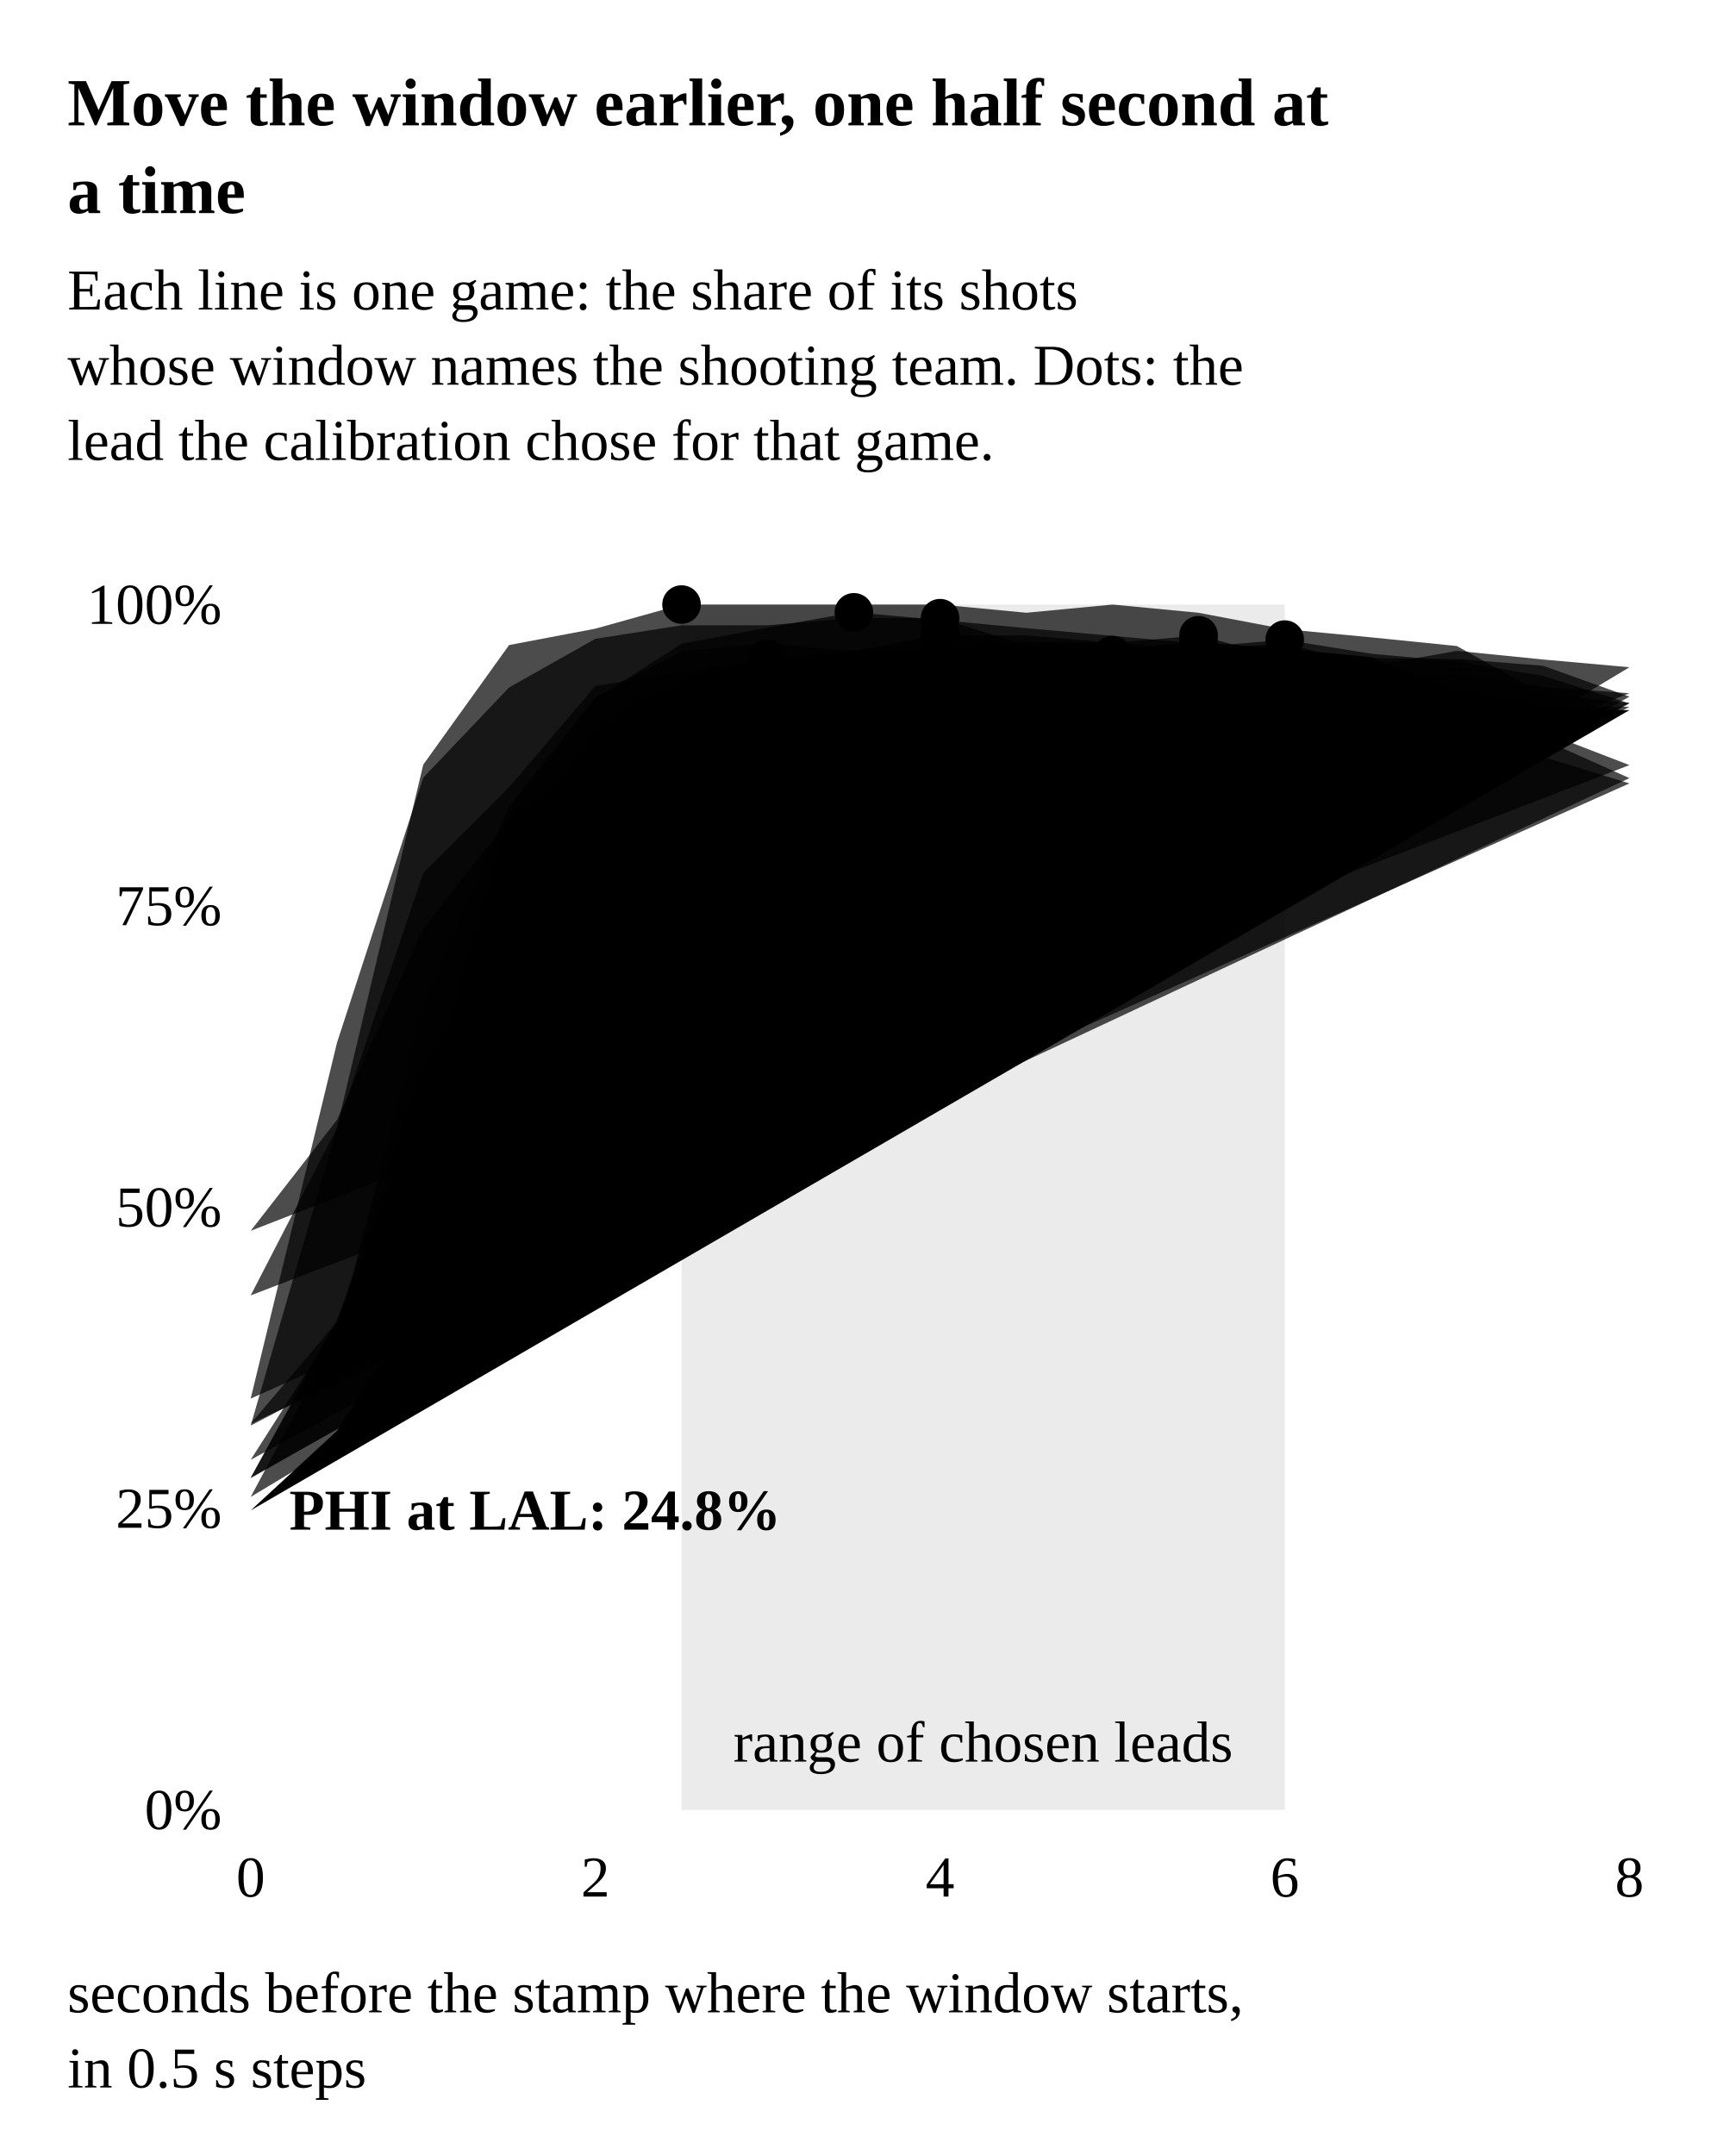
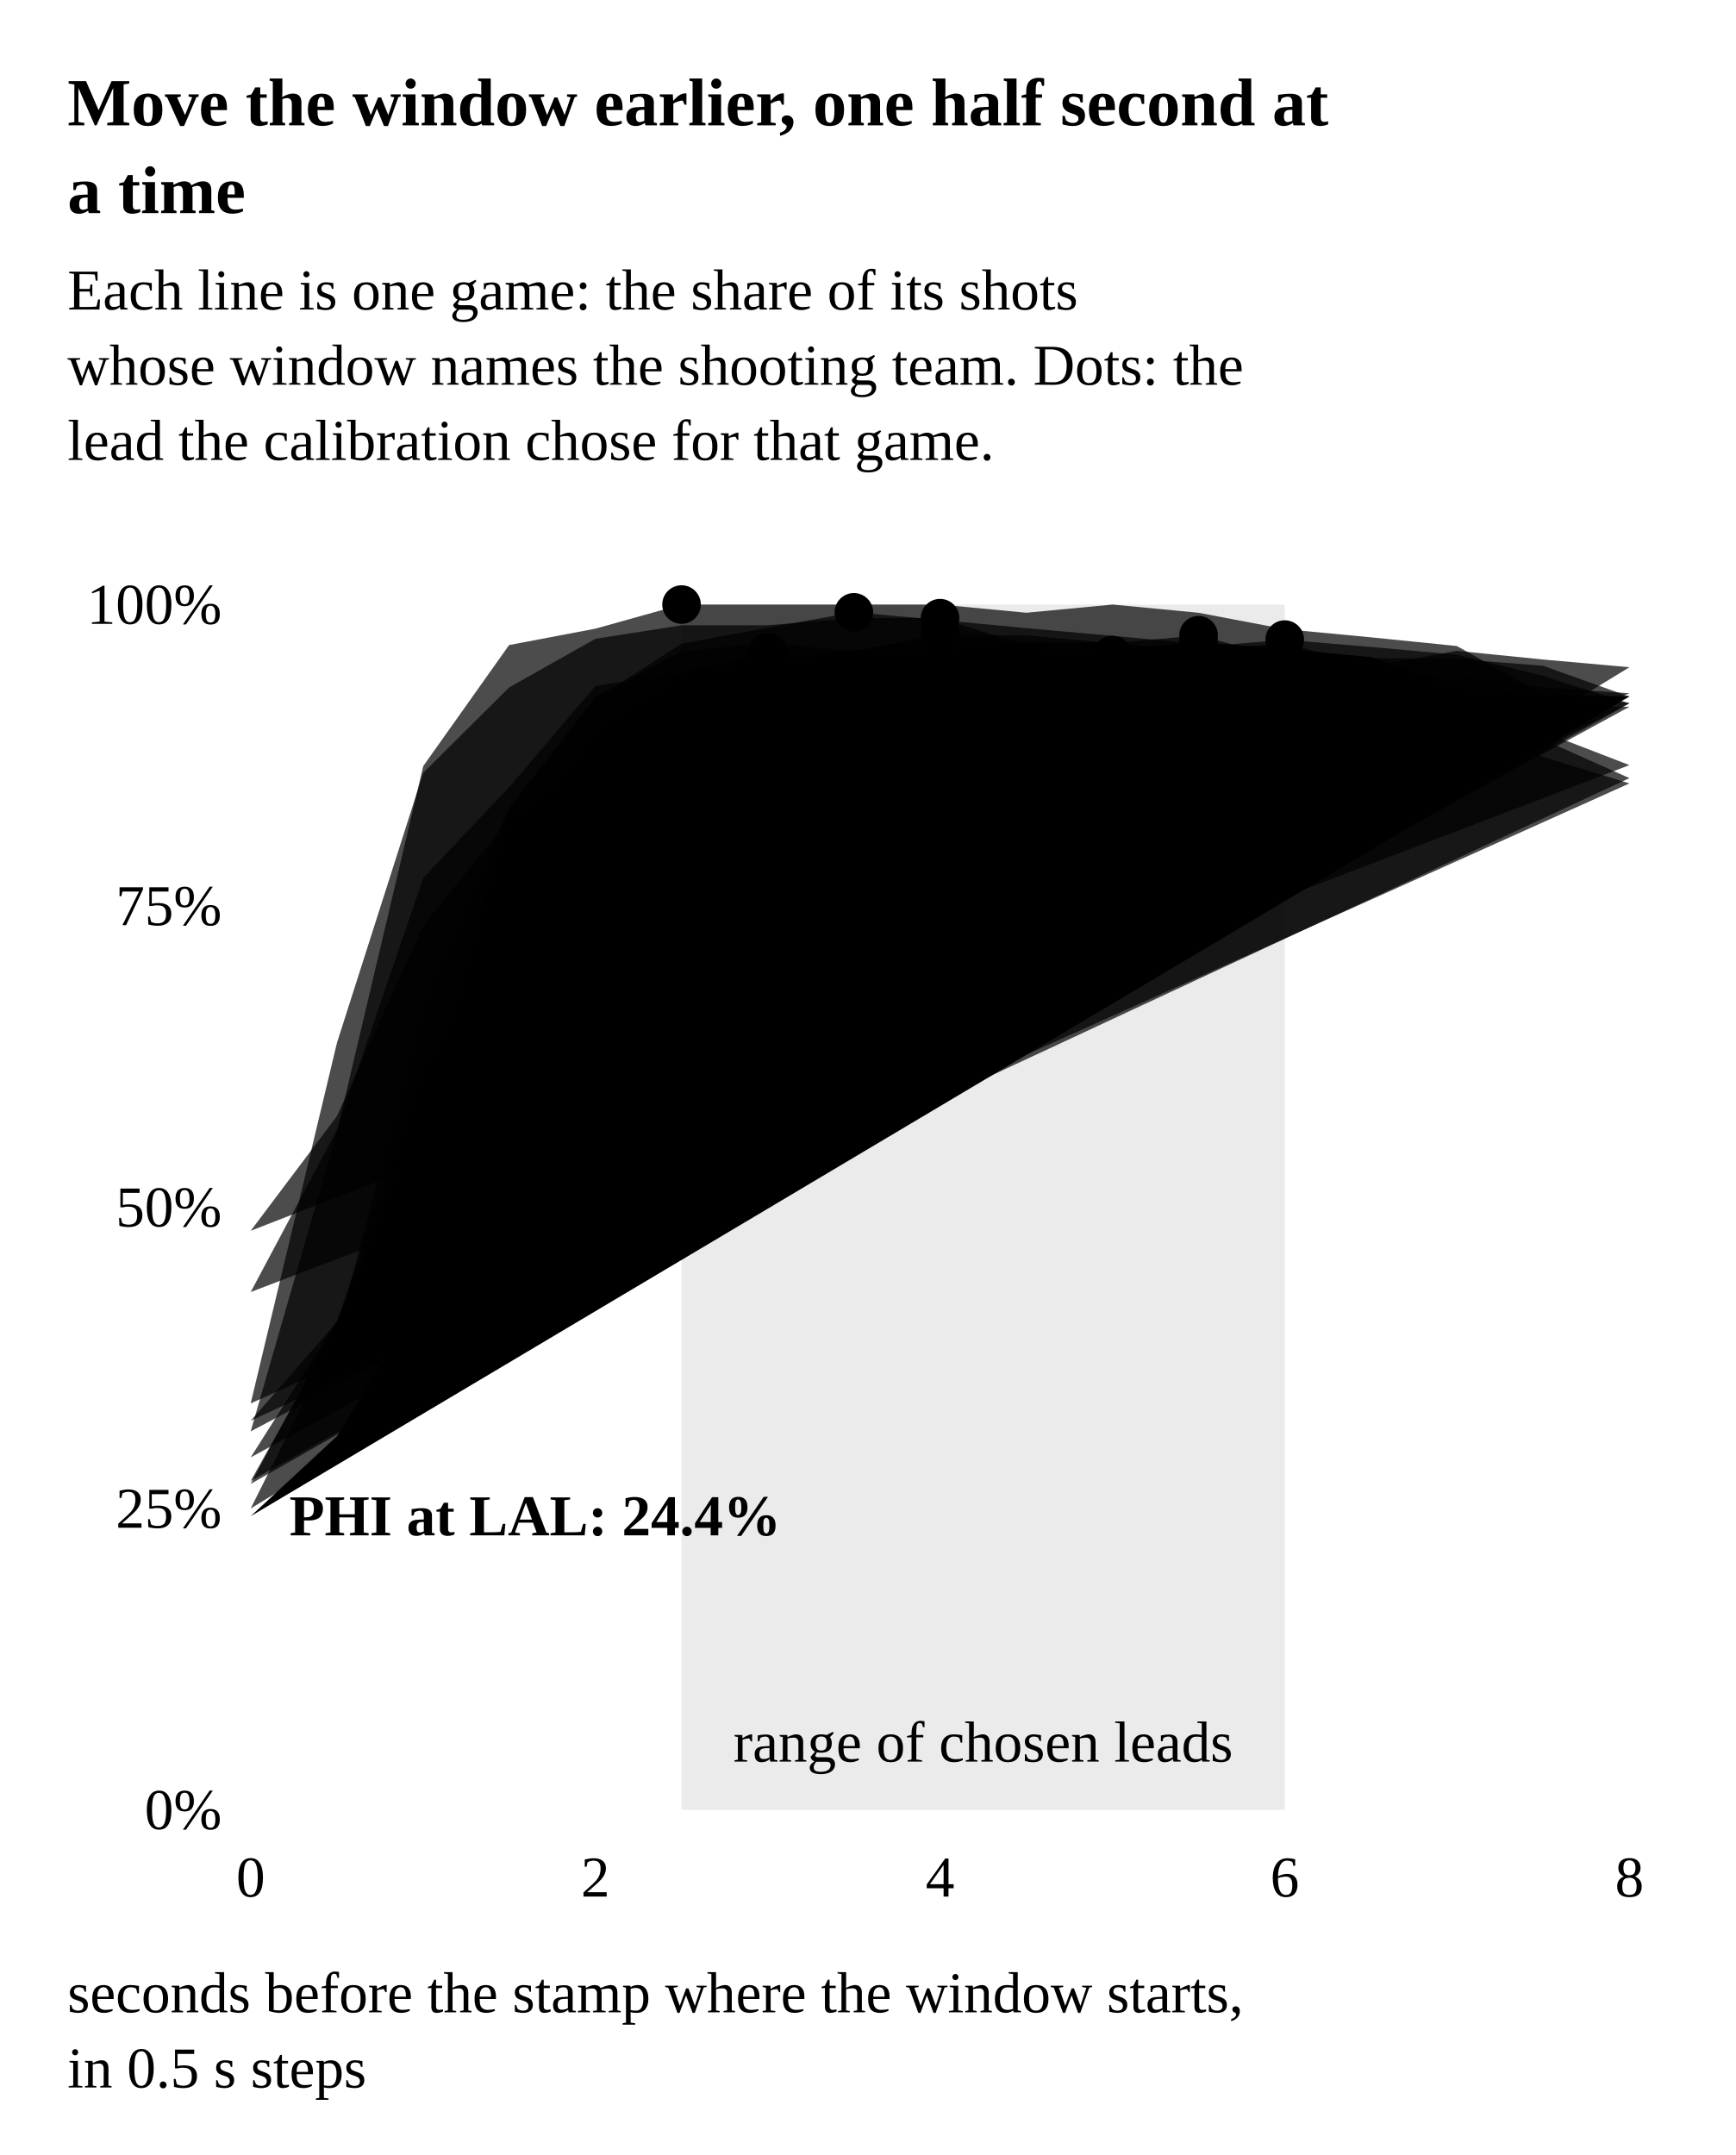
- <svg xmlns="http://www.w3.org/2000/svg" class="dg" viewBox="0 0 360 447" role="img" aria-label="Shot agreement against how far before the stamp the window sits: 25% to 48% at the stamp, each game's best between 2.5 and 6 s">
+ <svg xmlns="http://www.w3.org/2000/svg" class="dg" viewBox="0 0 360 447" role="img" aria-label="Shot agreement against how far before the stamp the window sits: 24% to 48% at the stamp, each game's best between 2.5 and 6 s">
  <defs>
-     <marker id="dg-arrow-67f4919288" viewBox="0 0 10 10" refX="9" refY="5" markerWidth="7" markerHeight="7" orient="auto-start-reverse">
+     <marker id="dg-arrow-598612c94a" viewBox="0 0 10 10" refX="9" refY="5" markerWidth="7" markerHeight="7" orient="auto-start-reverse">
      <path d="M0,0 L10,5 L0,10 z" class="dg-f-ink3" />
    </marker>
  </defs>
  <text x="14" y="26" font-size="14" class="dg-f-ink dg-text" font-weight="600">Move the window earlier, one half second at</text>
  <text x="14" y="44.2" font-size="14" class="dg-f-ink dg-text" font-weight="600">a time</text>
  <text x="14" y="64.2" font-size="12" class="dg-f-ink3 dg-text">Each line is one game: the share of its shots</text>
  <text x="14" y="79.8" font-size="12" class="dg-f-ink3 dg-text">whose window names the shooting team. Dots: the</text>
  <text x="14" y="95.4" font-size="12" class="dg-f-ink3 dg-text">lead the calibration chose for that game.</text>
  <rect x="141.375" y="125.4" width="125.125" height="250" class="dg-f-nba" opacity="0.08" />
  <text x="203.938" y="365.4" font-size="12" class="dg-f-nba dg-text" text-anchor="middle">range of chosen leads</text>
  <line x1="52" y1="375.4" x2="338" y2="375.4" stroke-width="1.4" class="dg-s-rule" />
  <text x="46" y="379.4" font-size="12" class="dg-f-ink3 dg-text" text-anchor="end">0%</text>
  <line x1="52" y1="312.9" x2="338" y2="312.9" stroke-width="1" class="dg-s-rule" />
  <text x="46" y="316.9" font-size="12" class="dg-f-ink3 dg-text" text-anchor="end">25%</text>
  <line x1="52" y1="250.4" x2="338" y2="250.4" stroke-width="1" class="dg-s-rule" />
  <text x="46" y="254.4" font-size="12" class="dg-f-ink3 dg-text" text-anchor="end">50%</text>
  <line x1="52" y1="187.9" x2="338" y2="187.9" stroke-width="1" class="dg-s-rule" />
  <text x="46" y="191.9" font-size="12" class="dg-f-ink3 dg-text" text-anchor="end">75%</text>
  <line x1="52" y1="125.4" x2="338" y2="125.4" stroke-width="1" class="dg-s-rule" />
  <text x="46" y="129.4" font-size="12" class="dg-f-ink3 dg-text" text-anchor="end">100%</text>
-   <path d="M52.0,306.5 L69.9,273.8 L87.8,228.1 L105.6,193.4 L123.5,155.6 L141.4,150.1 L159.2,148.5 L177.1,141.5 L195.0,141.3 L212.9,136.9 L230.8,137.0 L248.6,134.2 L266.5,132.7 L284.4,135.6 L302.2,137.2 L320.1,140.2 L338.0,145.9" stroke-width="1.1" class="dg-f-none dg-s-ink3" opacity="0.7" />
-   <path d="M52.0,306.6 L69.9,274.1 L87.8,232.3 L105.6,177.6 L123.5,150.6 L141.4,141.0 L159.2,136.4 L177.1,134.8 L195.0,134.9 L212.9,133.3 L230.8,133.4 L248.6,131.8 L266.5,136.5 L284.4,136.5 L302.2,136.7 L320.1,138.1 L338.0,144.5" stroke-width="1.1" class="dg-f-none dg-s-ink3" opacity="0.7" />
-   <path d="M52.0,310.5 L69.9,277.0 L87.8,208.7 L105.6,167.3 L123.5,144.6 L141.4,135.1 L159.2,133.4 L177.1,135.0 L195.0,131.8 L212.9,131.8 L230.8,133.3 L248.6,134.9 L266.5,133.4 L284.4,138.2 L302.2,135.0 L320.1,136.8 L338.0,138.4" stroke-width="1.1" class="dg-f-none dg-s-ink3" opacity="0.7" />
-   <path d="M52.0,290.1 L69.9,216.3 L87.8,161.3 L105.6,142.6 L123.5,132.5 L141.4,129.7 L159.2,129.7 L177.1,128.2 L195.0,128.2 L212.9,133.9 L230.8,138.1 L248.6,138.1 L266.5,145.4 L284.4,149.7 L302.2,151.3 L320.1,157.0 L338.0,162.5" stroke-width="1.1" class="dg-f-none dg-s-ink3" opacity="0.7" />
-   <path d="M52.0,313.3 L69.9,296.8 L87.8,268.9 L105.6,226.6 L123.5,191.8 L141.4,169.6 L159.2,152.8 L177.1,145.2 L195.0,136.1 L212.9,134.6 L230.8,134.7 L248.6,133.2 L266.5,134.6 L284.4,136.3 L302.2,144.0 L320.1,147.1 L338.0,147.3" stroke-width="2.2" class="dg-f-none dg-s-c4" />
-   <path d="M52.0,268.7 L69.9,234.0 L87.8,181.1 L105.6,163.3 L123.5,142.3 L141.4,139.4 L159.2,136.6 L177.1,139.4 L195.0,139.4 L212.9,143.5 L230.8,137.9 L248.6,136.4 L266.5,137.8 L284.4,140.6 L302.2,148.9 L320.1,151.8 L338.0,158.7" stroke-width="1.1" class="dg-f-none dg-s-ink3" opacity="0.7" />
-   <path d="M52.0,255.3 L69.9,232.3 L87.8,192.6 L105.6,170.0 L123.5,155.7 L141.4,150.8 L159.2,149.0 L177.1,143.8 L195.0,139.8 L212.9,137.2 L230.8,135.9 L248.6,141.1 L266.5,141.1 L284.4,141.2 L302.2,139.8 L320.1,142.5 L338.0,143.8" stroke-width="1.1" class="dg-f-none dg-s-ink3" opacity="0.7" />
-   <path d="M52.0,295.7 L69.9,233.9 L87.8,158.6 L105.6,133.8 L123.5,130.4 L141.4,125.4 L159.2,125.4 L177.1,125.4 L195.0,125.4 L212.9,127.1 L230.8,125.4 L248.6,127.1 L266.5,130.5 L284.4,132.2 L302.2,134.0 L320.1,144.0 L338.0,145.8" stroke-width="1.1" class="dg-f-none dg-s-ink3" opacity="0.7" />
-   <path d="M52.0,295.3 L69.9,274.2 L87.8,220.9 L105.6,192.9 L123.5,173.8 L141.4,156.6 L159.2,137.2 L177.1,135.3 L195.0,131.4 L212.9,133.2 L230.8,133.3 L248.6,141.3 L266.5,145.6 L284.4,149.4 L302.2,151.2 L320.1,153.4 L338.0,161.4" stroke-width="1.1" class="dg-f-none dg-s-ink3" opacity="0.7" />
-   <path d="M52.0,302.8 L69.9,274.7 L87.8,230.1 L105.6,169.5 L123.5,145.0 L141.4,133.5 L159.2,130.2 L177.1,127.0 L195.0,128.6 L212.9,130.3 L230.8,131.9 L248.6,133.5 L266.5,136.7 L284.4,138.3 L302.2,143.1 L320.1,146.5 L338.0,146.6" stroke-width="1.1" class="dg-f-none dg-s-ink3" opacity="0.7" />
+   <path d="M52.0,307.2 L69.9,275.1 L87.8,228.1 L105.6,193.4 L123.5,155.7 L141.4,150.3 L159.2,148.5 L177.1,141.6 L195.0,141.4 L212.9,137.0 L230.8,137.0 L248.6,134.2 L266.5,132.7 L284.4,134.2 L302.2,135.8 L320.1,140.2 L338.0,145.9" stroke-width="1.1" class="dg-f-none dg-s-ink3" opacity="0.7" />
+   <path d="M52.0,307.8 L69.9,274.4 L87.8,230.4 L105.6,176.4 L123.5,150.6 L141.4,139.6 L159.2,136.4 L177.1,134.8 L195.0,134.9 L212.9,133.3 L230.8,133.4 L248.6,131.8 L266.5,136.5 L284.4,136.5 L302.2,136.7 L320.1,138.1 L338.0,144.5" stroke-width="1.1" class="dg-f-none dg-s-ink3" opacity="0.7" />
+   <path d="M52.0,312.9 L69.9,277.1 L87.8,208.2 L105.6,167.6 L123.5,144.6 L141.4,135.1 L159.2,133.4 L177.1,135.0 L195.0,131.8 L212.9,131.8 L230.8,133.4 L248.6,135.0 L266.5,133.4 L284.4,138.2 L302.2,135.0 L320.1,136.8 L338.0,138.4" stroke-width="1.1" class="dg-f-none dg-s-ink3" opacity="0.7" />
+   <path d="M52.0,291.1 L69.9,216.3 L87.8,160.3 L105.6,142.6 L123.5,132.5 L141.4,129.7 L159.2,129.7 L177.1,128.2 L195.0,128.2 L212.9,133.9 L230.8,138.1 L248.6,138.1 L266.5,145.4 L284.4,149.7 L302.2,150.0 L320.1,157.0 L338.0,162.5" stroke-width="1.1" class="dg-f-none dg-s-ink3" opacity="0.7" />
+   <path d="M52.0,314.5 L69.9,297.9 L87.8,268.9 L105.6,227.3 L123.5,192.2 L141.4,167.1 L159.2,152.8 L177.1,145.3 L195.0,136.1 L212.9,134.6 L230.8,134.7 L248.6,133.2 L266.5,134.6 L284.4,136.3 L302.2,142.6 L320.1,144.3 L338.0,144.4" stroke-width="2.2" class="dg-f-none dg-s-c4" />
+   <path d="M52.0,268.0 L69.9,234.4 L87.8,182.1 L105.6,163.3 L123.5,142.3 L141.4,139.4 L159.2,135.3 L177.1,139.4 L195.0,139.4 L212.9,143.5 L230.8,137.9 L248.6,136.5 L266.5,137.8 L284.4,140.6 L302.2,148.9 L320.1,151.8 L338.0,158.7" stroke-width="1.1" class="dg-f-none dg-s-ink3" opacity="0.7" />
+   <path d="M52.0,255.3 L69.9,231.5 L87.8,192.0 L105.6,170.0 L123.5,155.7 L141.4,150.8 L159.2,149.0 L177.1,143.8 L195.0,139.8 L212.9,135.9 L230.8,135.9 L248.6,141.1 L266.5,141.1 L284.4,141.3 L302.2,139.8 L320.1,142.6 L338.0,143.8" stroke-width="1.1" class="dg-f-none dg-s-ink3" opacity="0.7" />
+   <path d="M52.0,296.9 L69.9,234.7 L87.8,158.9 L105.6,133.8 L123.5,130.4 L141.4,125.4 L159.2,125.4 L177.1,125.4 L195.0,125.4 L212.9,127.1 L230.8,125.4 L248.6,127.1 L266.5,130.5 L284.4,132.2 L302.2,134.0 L320.1,144.0 L338.0,145.8" stroke-width="1.1" class="dg-f-none dg-s-ink3" opacity="0.7" />
+   <path d="M52.0,294.7 L69.9,274.2 L87.8,220.9 L105.6,191.4 L123.5,172.3 L141.4,156.6 L159.2,137.2 L177.1,135.3 L195.0,131.4 L212.9,133.2 L230.8,133.3 L248.6,141.3 L266.5,145.6 L284.4,149.4 L302.2,151.2 L320.1,153.4 L338.0,161.4" stroke-width="1.1" class="dg-f-none dg-s-ink3" opacity="0.7" />
+   <path d="M52.0,302.3 L69.9,274.0 L87.8,229.9 L105.6,168.2 L123.5,145.0 L141.4,133.5 L159.2,130.2 L177.1,127.0 L195.0,128.6 L212.9,130.3 L230.8,131.9 L248.6,133.5 L266.5,136.7 L284.4,138.3 L302.2,143.1 L320.1,146.5 L338.0,146.6" stroke-width="1.1" class="dg-f-none dg-s-ink3" opacity="0.7" />
  <circle cx="266.5" cy="132.667" r="4" class="dg-f-nba" />
  <circle cx="248.625" cy="131.769" r="4" class="dg-f-nba" />
  <circle cx="195" cy="131.81" r="4" class="dg-f-nba" />
  <circle cx="195" cy="128.225" r="4" class="dg-f-nba" />
  <circle cx="248.625" cy="133.164" r="4" class="dg-f-nba" />
-   <circle cx="159.25" cy="136.636" r="4" class="dg-f-nba" />
+   <circle cx="159.25" cy="135.287" r="4" class="dg-f-nba" />
  <circle cx="230.75" cy="135.871" r="4" class="dg-f-nba" />
  <circle cx="141.375" cy="125.4" r="4" class="dg-f-nba" />
  <circle cx="195" cy="131.352" r="4" class="dg-f-nba" />
  <circle cx="177.125" cy="127.013" r="4" class="dg-f-nba" />
-   <text x="60" y="317.288" font-size="12" class="dg-f-c4 dg-text" font-weight="600">PHI at LAL: 24.8%</text>
+   <text x="60" y="318.462" font-size="12" class="dg-f-c4 dg-text" font-weight="600">PHI at LAL: 24.4%</text>
  <text x="52" y="393.4" font-size="12" class="dg-f-ink3 dg-text" text-anchor="middle">0</text>
  <text x="123.5" y="393.4" font-size="12" class="dg-f-ink3 dg-text" text-anchor="middle">2</text>
  <text x="195" y="393.4" font-size="12" class="dg-f-ink3 dg-text" text-anchor="middle">4</text>
  <text x="266.5" y="393.4" font-size="12" class="dg-f-ink3 dg-text" text-anchor="middle">6</text>
  <text x="338" y="393.4" font-size="12" class="dg-f-ink3 dg-text" text-anchor="middle">8</text>
  <text x="14" y="417.4" font-size="12" class="dg-f-ink3 dg-text">seconds before the stamp where the window starts,</text>
  <text x="14" y="433" font-size="12" class="dg-f-ink3 dg-text">in 0.5 s steps</text>
</svg>
